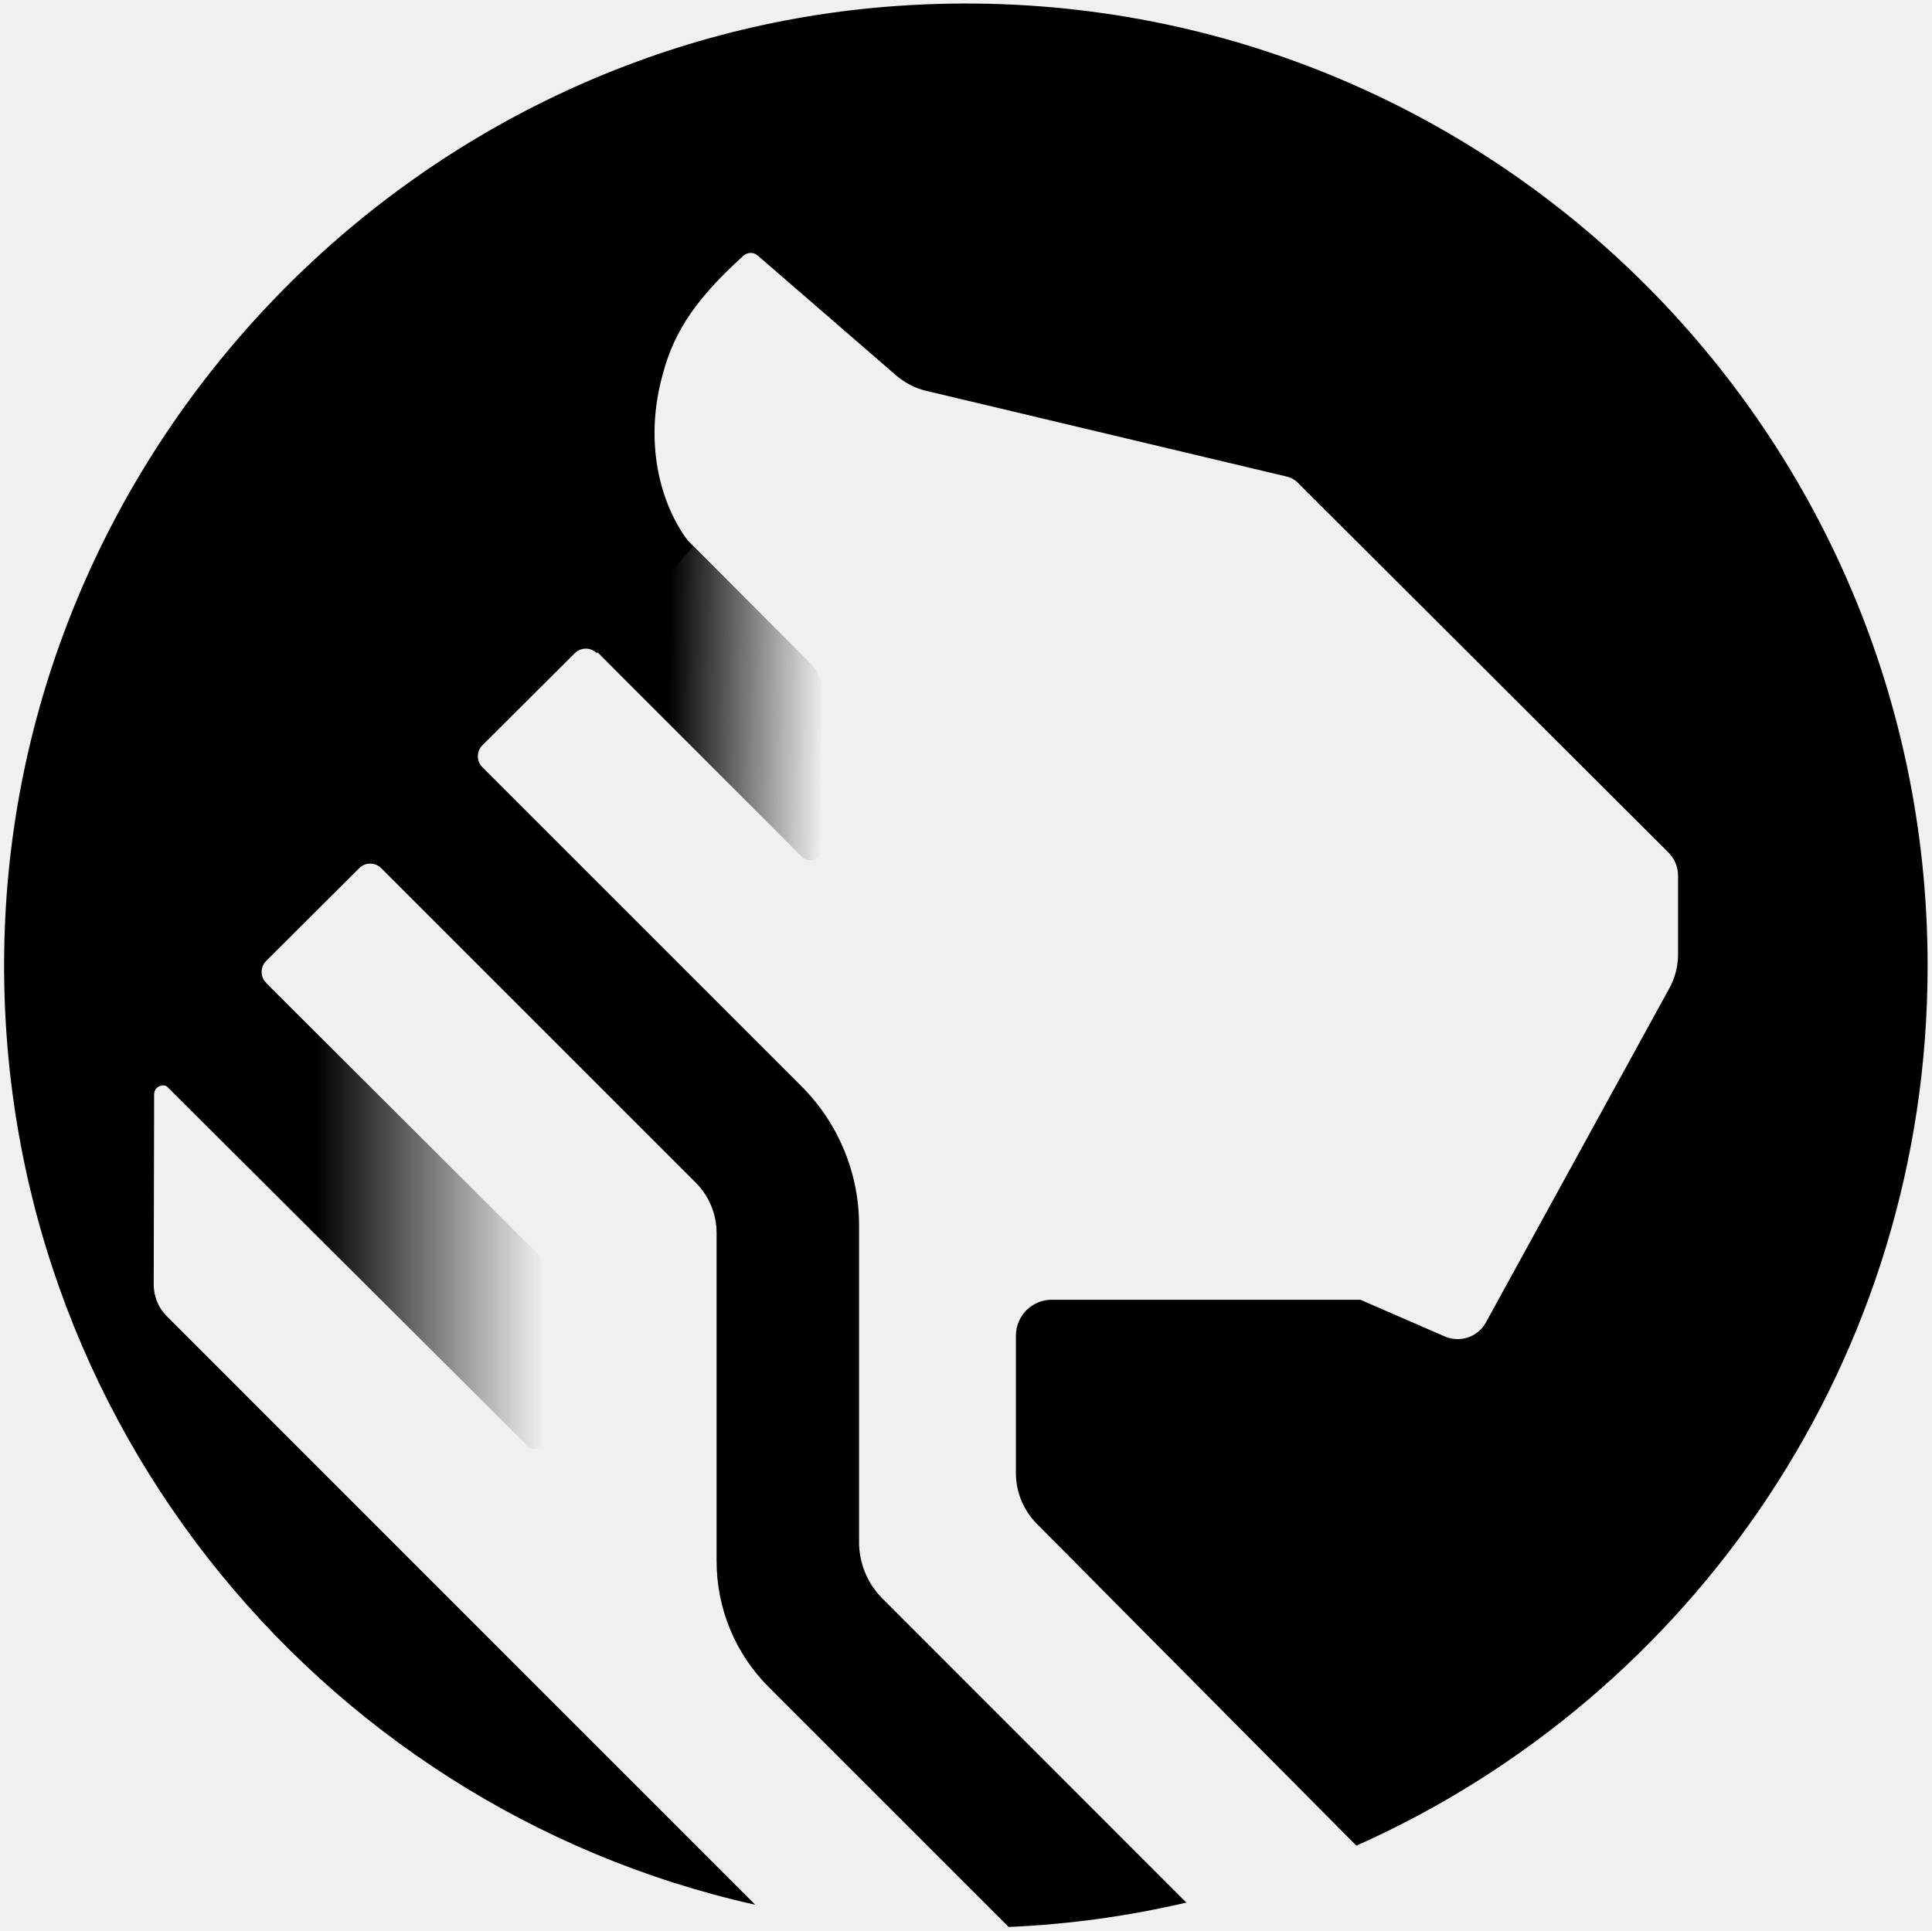
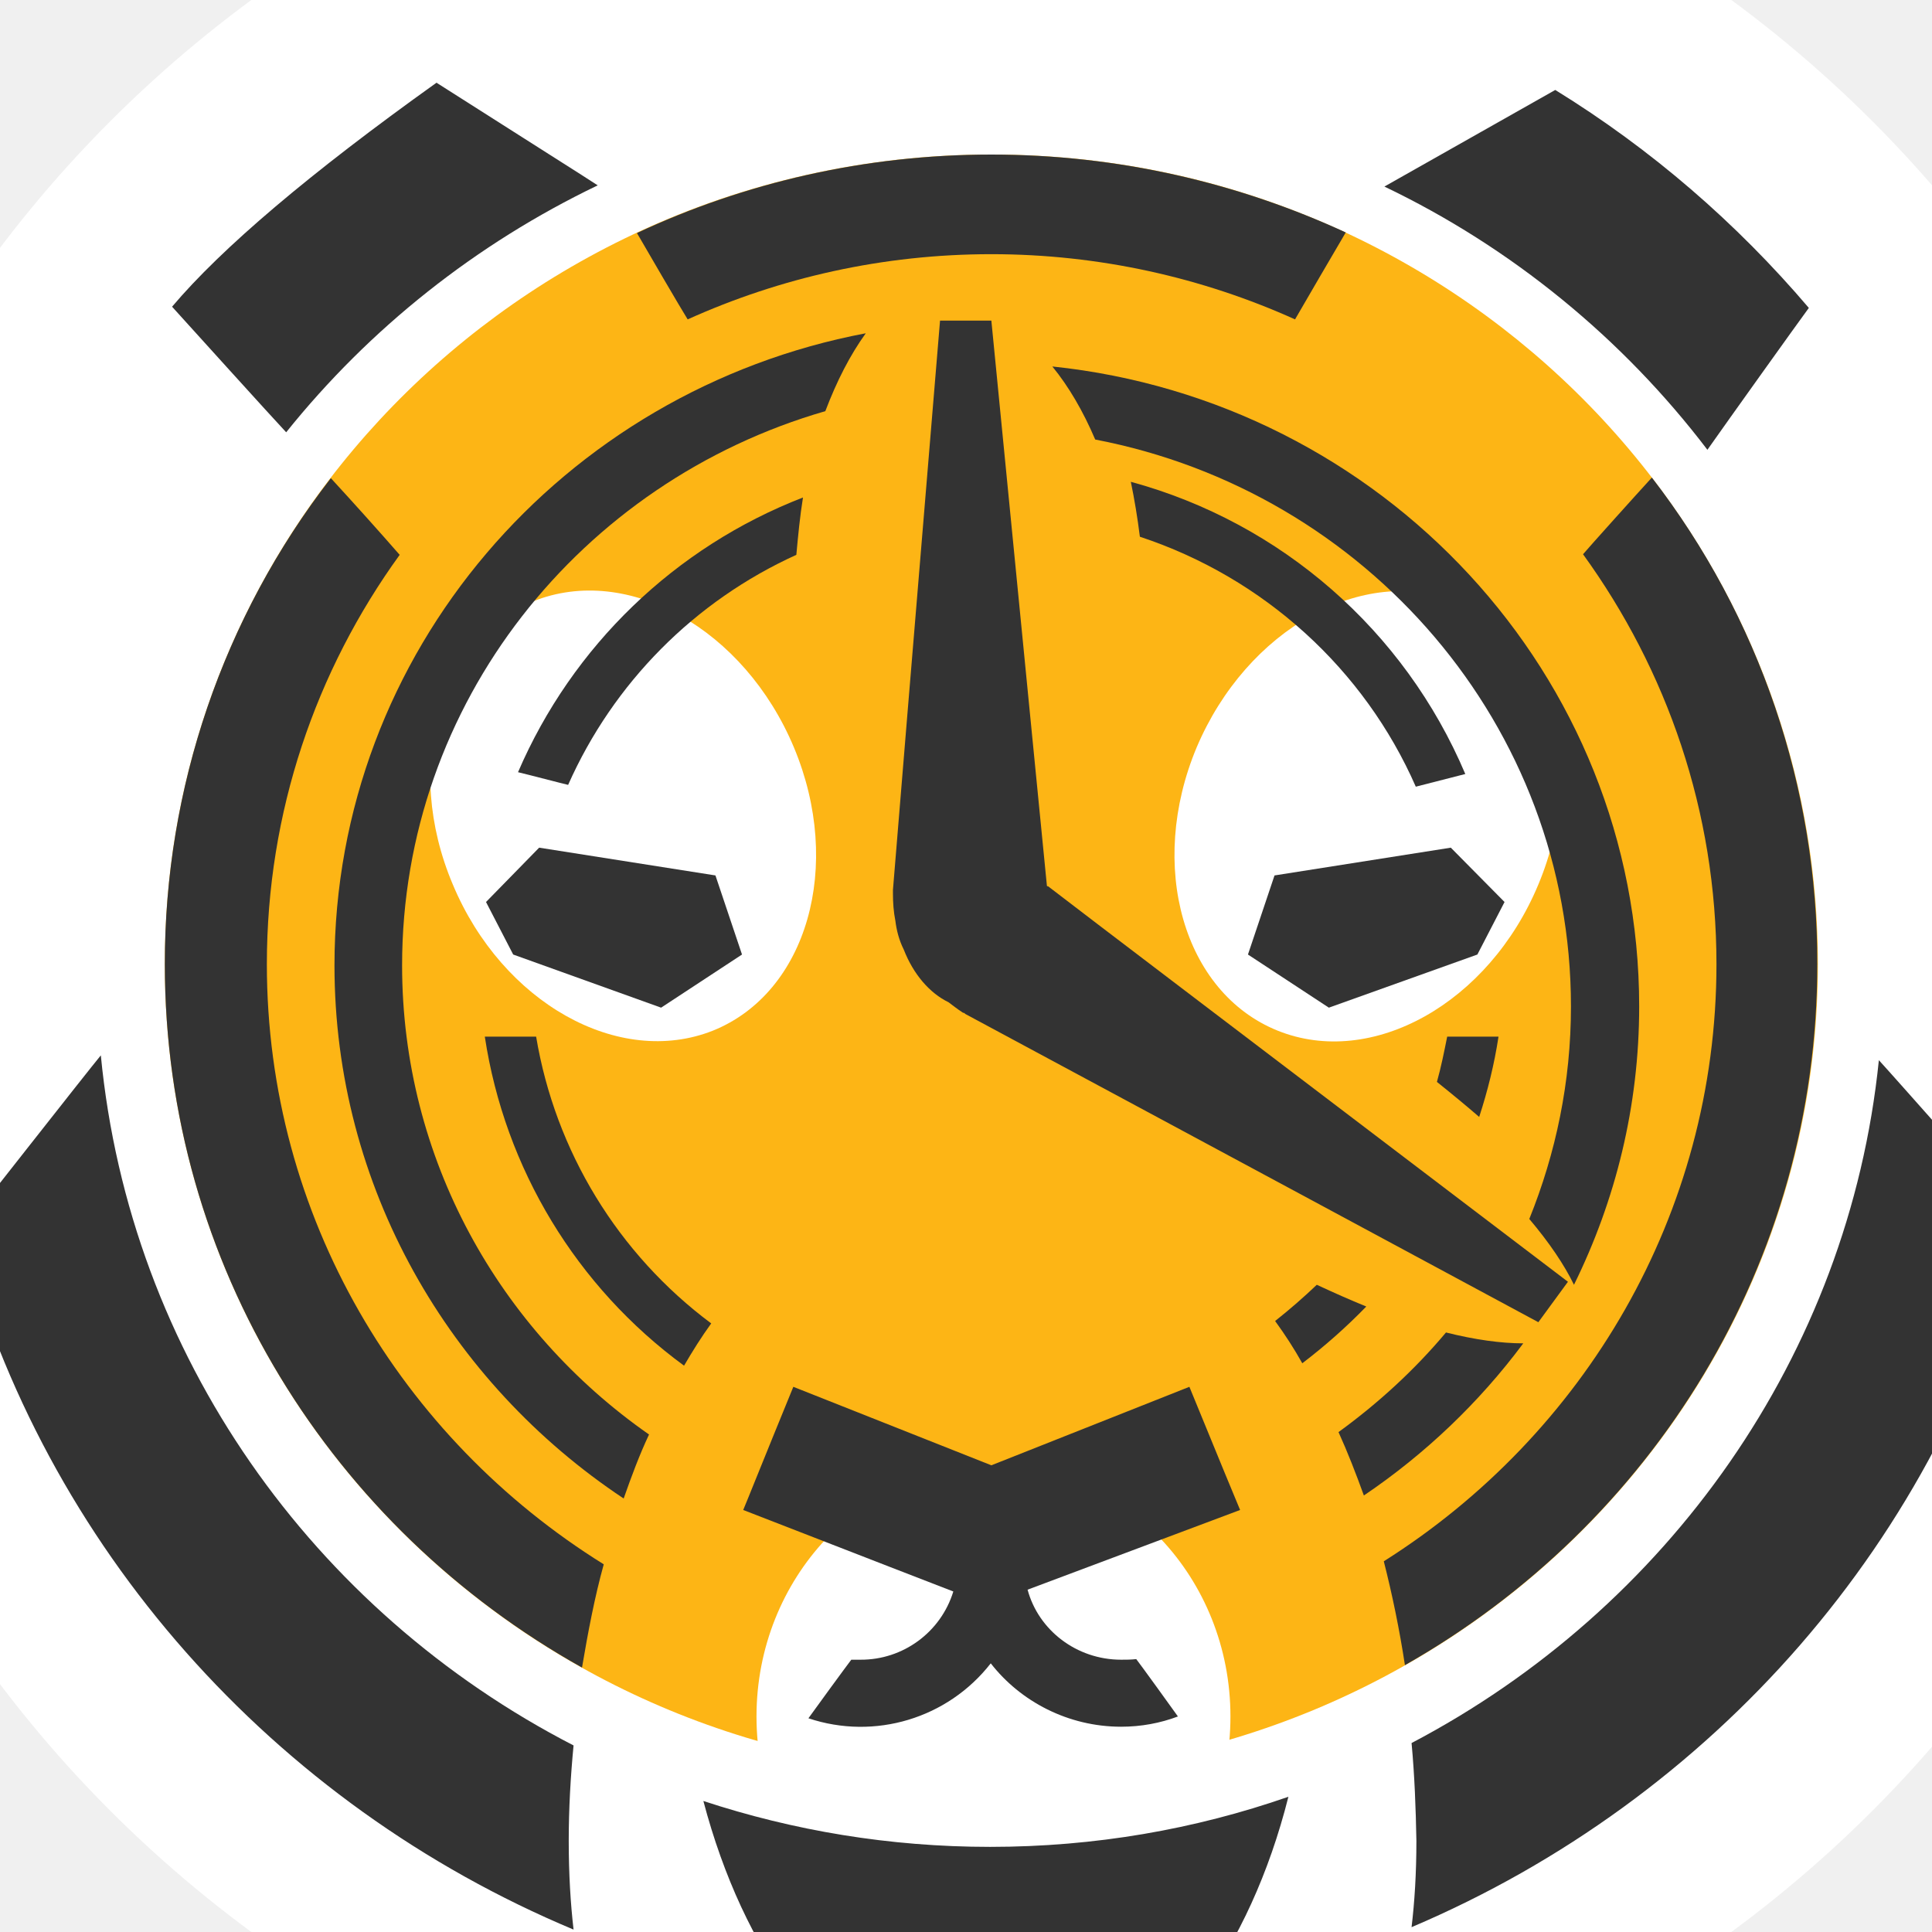
- <svg xmlns="http://www.w3.org/2000/svg" version="1.1" id="Brand_mark_digital" x="0px" y="0px" viewBox="0 0 1409 1408.1" style="enable-background:new 0 0 1409 1408.1;" xml:space="preserve">
-   <style type="text/css">
- 	.st0{fill:url(#SVGID_1_);}
- 	.st1{fill:url(#SVGID_00000134969684113571951290000002026826131067022783_);}
- 	.st2{fill:#000000;}
- </style>
-   <linearGradient id="SVGID_1_" gradientUnits="userSpaceOnUse" x1="601.093" y1="879.558" x2="487.473" y2="877.868" gradientTransform="matrix(1 0 0 1 0 -373.06)">
-     <stop offset="0" style="stop-color:#000000;stop-opacity:0" />
-     <stop offset="1" style="stop-color:#000000" />
-   </linearGradient>
-   <path class="st0" d="M599.4,619l-0.1-116.1c0-6.9-2.7-13.5-7.6-18.4L491.2,383.7l-70.1,77.4L584.9,625  C590.3,630.3,599.4,626.5,599.4,619L599.4,619z" />
-   <linearGradient id="SVGID_00000117652149966120466280000016546900606124541606_" gradientUnits="userSpaceOnUse" x1="396.304" y1="1239.858" x2="223.453" y2="1239.858" gradientTransform="matrix(1 0 0 1 0 -373.06)">
-     <stop offset="0" style="stop-color:#000000;stop-opacity:0" />
-     <stop offset="0.96" style="stop-color:#000000" />
-   </linearGradient>
-   <path style="fill:url(#SVGID_00000117652149966120466280000016546900606124541606_);" d="M391.6,914L153.4,676.4l-90.9,57  l322.2,321.2c5.3,5.3,14.5,1.6,14.5-6V932.5C399.2,925.6,396.5,918.9,391.6,914L391.6,914z" />
-   <path class="st2" d="M654.7,4.3C300.2,28.8,16.9,322.2,3.5,677.3c-13,346.7,225.4,640.1,547.3,712L121.7,960.1  c-6.2-6.2-9.6-14.5-9.6-23.2l0.3-138.7c0-5.8,7-8.7,11.1-4.6l70.6-76.7c-4.4-4.4-4.4-11.6,0-16l67.9-67.7c4.4-4.4,11.6-4.4,16,0  l229.4,229.4c9.8,9.8,15.2,23,15.2,36.8v239.3c0,34.5,13.7,67.6,38.1,91.9l174.9,174.9c44.4-1.9,87.7-8,129.6-17.8l-221.6-221.7  c-11-11-17.1-25.8-17.1-41.3V893.5c0-37.9-15.1-74.3-41.9-101.1L351.8,559.6c-4.4-4.4-4.4-11.6,0-16l67.4-67.2  c4.4-4.4,11.6-4.4,16,0l0,0l70.1-77.4c-1.3-1.5-2.5-3.1-3.8-4.8c-20-27-32.2-71.6-18-121.8c8.5-32.2,26.1-56.4,58.7-85.9  c2.9-2.6,7.4-2.7,10.3-0.2l84.3,73l16.6,14.4c6.4,5.5,14,9.5,22.2,11.4l262.8,62.5c3.1,0.7,5.9,2.3,8.1,4.5l269.9,269.3  c4.7,4.5,7.4,10.8,7.4,17.3v57.2c0,8.8-2.2,17.5-6.5,25.2l-133.6,243.4c-5.8,10.7-18.8,15.1-30,10.3l-61.6-26.8h-225  c-14.5,0-26.2,11.7-26.2,26.2v100.3c0,13.8,5.5,27.1,15.2,36.9l233.1,234.8c245.4-109.3,416.6-355.4,416.6-641.6  C1406,300.3,1064.6-24.1,654.7,4.3L654.7,4.3z" />
+ <svg xmlns="http://www.w3.org/2000/svg" xmlns:xlink="http://www.w3.org/1999/xlink" width="80" height="80" viewBox="4 4 32 32">
+   <defs>
+     <path d="M20.42 0C9.14 0 0 8.95 0 20s9.14 20 20.42 20c11.28 0 20.42-8.95 20.42-20S31.7 0 20.42 0z" id="a" />
+     <path d="M20.42 0C9.14 0 0 8.95 0 20s9.14 20 20.42 20c11.28 0 20.42-8.95 20.42-20S31.7 0 20.42 0z" id="b" />
+     <path d="M20.42 6.56c-7.56 0-13.69 6.01-13.69 13.41 0 7.41 6.13 13.41 13.69 13.41s13.69-6 13.69-13.41c0-7.4-6.13-13.41-13.69-13.41z" id="c" />
+     <path d="M20.42 6.56c-7.56 0-13.69 6.01-13.69 13.41 0 7.41 6.13 13.41 13.69 13.41s13.69-6 13.69-13.41c0-7.4-6.13-13.41-13.69-13.41z" id="d" />
+     <path d="M23.82 16.38c-.82 1.96-.22 4.06 1.34 4.69 1.56.63 3.5-.45 4.32-2.42.82-1.96.22-4.06-1.34-4.68-1.56-.63-3.49.45-4.32 2.41z" id="e" />
+     <path d="M23.82 16.38c-.82 1.96-.22 4.06 1.34 4.69 1.56.63 3.5-.45 4.32-2.42.82-1.96.22-4.06-1.34-4.68-1.56-.63-3.49.45-4.32 2.41z" id="f" />
+     <path d="M20.45 28.27c-2.16 0-3.92 1.87-3.92 4.16 0 2.3 1.76 4.17 3.92 4.17 2.17 0 3.93-1.87 3.93-4.17 0-2.29-1.76-4.16-3.93-4.16z" id="g" />
+     <path d="M20.45 28.27c-2.16 0-3.92 1.87-3.92 4.16 0 2.3 1.76 4.17 3.92 4.17 2.17 0 3.93-1.87 3.93-4.17 0-2.29-1.76-4.16-3.93-4.16z" id="h" />
+     <path d="M12.83 13.96c-1.56.63-2.16 2.73-1.33 4.69.82 1.96 2.75 3.04 4.31 2.42 1.56-.63 2.16-2.73 1.34-4.69-.82-1.96-2.75-3.05-4.32-2.42z" id="i" />
+     <path d="M12.83 13.96c-1.56.63-2.16 2.73-1.33 4.69.82 1.96 2.75 3.04 4.31 2.42 1.56-.63 2.16-2.73 1.34-4.69-.82-1.96-2.75-3.05-4.32-2.42z" id="j" />
+     <path d="M37.49 24.22c-1.32 5.27-5.12 9.58-10.11 11.7.05-.42.08-.89.08-1.43-.01-.54-.03-1.08-.08-1.62 4.23-2.22 7.24-6.41 7.74-11.31.24.26 2.13 2.4 2.37 2.66zm-12.15 9.54c-.32 1.27-.83 2.37-1.47 3.24-1.12.22-2.28.34-3.47.34-1.11 0-2.2-.1-3.26-.3-.65-.86-1.16-1.96-1.49-3.21 1.49.49 3.08.76 4.75.76 1.73 0 3.39-.29 4.94-.83zM3.35 24.42c1.38 5.21 5.18 9.46 10.15 11.54-.05-.43-.08-.92-.08-1.47 0-.53.03-1.06.08-1.58-4.31-2.22-7.35-6.46-7.83-11.43-.24.29-2.09 2.65-2.32 2.94zM29.76 5.49c-.28.16-2.55 1.44-2.83 1.6 2.11 1.01 3.95 2.52 5.35 4.36.33-.47 1.51-2.12 1.68-2.35-1.2-1.41-2.61-2.63-4.2-3.61zM8.74 11.16c1.38-1.72 3.14-3.12 5.16-4.09-.18-.12-1.07-.68-2.67-1.7-2.1 1.5-3.56 2.74-4.38 3.71.19.21 1.7 1.88 1.89 2.08z" id="k" />
+     <path d="M37.49 24.22c-1.32 5.27-5.12 9.58-10.11 11.7.05-.42.08-.89.08-1.43-.01-.54-.03-1.08-.08-1.62 4.23-2.22 7.24-6.41 7.74-11.31.24.26 2.13 2.4 2.37 2.66zm-12.15 9.54c-.32 1.27-.83 2.37-1.47 3.24-1.12.22-2.28.34-3.47.34-1.11 0-2.2-.1-3.26-.3-.65-.86-1.16-1.96-1.49-3.21 1.49.49 3.08.76 4.75.76 1.73 0 3.39-.29 4.94-.83zM3.35 24.42c1.38 5.21 5.18 9.46 10.15 11.54-.05-.43-.08-.92-.08-1.47 0-.53.03-1.06.08-1.58-4.31-2.22-7.35-6.46-7.83-11.43-.24.29-2.09 2.65-2.32 2.94zM29.76 5.49c-.28.16-2.55 1.44-2.83 1.6 2.11 1.01 3.95 2.52 5.35 4.36.33-.47 1.51-2.12 1.68-2.35-1.2-1.41-2.61-2.63-4.2-3.61zM8.74 11.16c1.38-1.72 3.14-3.12 5.16-4.09-.18-.12-1.07-.68-2.67-1.7-2.1 1.5-3.56 2.74-4.38 3.71.19.21 1.7 1.88 1.89 2.08z" id="l" />
+     <path d="M18.34 9.52c-5.02.95-8.8 5.28-8.8 10.47 0 3.67 1.9 6.91 4.79 8.83.13-.37.26-.72.42-1.06-2.48-1.73-4.09-4.57-4.09-7.77 0-4.35 2.96-8.01 7.01-9.18.19-.5.41-.93.67-1.29z" id="m" />
+     <path d="M18.34 9.52c-5.02.95-8.8 5.28-8.8 10.47 0 3.67 1.9 6.91 4.79 8.83.13-.37.26-.72.42-1.06-2.48-1.73-4.09-4.57-4.09-7.77 0-4.35 2.96-8.01 7.01-9.18.19-.5.41-.93.67-1.29z" id="n" />
+     <path d="M17.19 13.19c.03-.33.06-.64.11-.95a8.469 8.469 0 00-4.72 4.55c.17.04.74.19.83.21a7.546 7.546 0 013.78-3.81z" id="o" />
+     <path d="M17.19 13.19c.03-.33.06-.64.11-.95a8.469 8.469 0 00-4.72 4.55c.17.04.74.19.83.21a7.546 7.546 0 013.78-3.81z" id="p" />
+     <path d="M15.33 26.62c.14-.24.29-.48.45-.7a7.46 7.46 0 01-2.9-4.75h-.85a8.294 8.294 0 003.3 5.45z" id="q" />
+     <path d="M15.33 26.62c.14-.24.29-.48.45-.7a7.46 7.46 0 01-2.9-4.75h-.85a8.294 8.294 0 003.3 5.45z" id="r" />
+     <path d="M22.73 11.98c.06.29.11.59.15.91 2.06.68 3.72 2.2 4.57 4.14l.82-.21a8.42 8.42 0 00-5.54-4.84z" id="s" />
+     <path d="M22.73 11.98c.06.29.11.59.15.91 2.06.68 3.72 2.2 4.57 4.14l.82-.21a8.42 8.42 0 00-5.54-4.84z" id="t" />
+     <path d="M25.11 18.5l-.44 1.31 1.34.88 2.46-.88.45-.87-.89-.9-2.92.46z" id="u" />
+     <path d="M25.11 18.5l-.44 1.31 1.34.88 2.46-.88.45-.87-.89-.9-2.92.46z" id="v" />
+     <path d="M15.85 18.5l.44 1.31-1.34.88-2.45-.88-.45-.87.88-.9 2.92.46z" id="w" />
+     <path d="M15.85 18.5l.44 1.31-1.34.88-2.45-.88-.45-.87.88-.9 2.92.46z" id="x" />
+     <path d="M27.97 21.17c-.05.25-.1.5-.17.75.25.2.48.39.7.58.14-.43.25-.87.32-1.33h-.85z" id="y" />
+     <path d="M27.97 21.17c-.05.25-.1.5-.17.75.25.2.48.39.7.58.14-.43.25-.87.32-1.33h-.85z" id="z" />
+     <path d="M25.57 26.58c.38-.29.73-.6 1.06-.94-.27-.11-.54-.23-.82-.36-.22.21-.45.41-.69.6.16.22.31.45.45.7z" id="A" />
+     <path d="M25.57 26.58c.38-.29.73-.6 1.06-.94-.27-.11-.54-.23-.82-.36-.22.21-.45.41-.69.6.16.22.31.45.45.7z" id="B" />
+     <path d="M30.07 25.28c.69-1.4 1.08-2.96 1.08-4.61 0-5.5-4.26-10.03-9.72-10.6.27.33.51.74.71 1.21 4.49.86 7.88 4.74 7.88 9.39 0 1.25-.25 2.43-.69 3.52.33.39.58.76.74 1.09z" id="C" />
+     <path d="M30.07 25.28c.69-1.4 1.08-2.96 1.08-4.61 0-5.5-4.26-10.03-9.72-10.6.27.33.51.74.71 1.21 4.49.86 7.88 4.74 7.88 9.39 0 1.25-.25 2.43-.69 3.52.33.39.58.76.74 1.09z" id="D" />
+     <path d="M26.59 28.77c1.02-.69 1.91-1.54 2.64-2.52-.37 0-.8-.06-1.28-.18-.52.62-1.12 1.17-1.78 1.65.15.33.29.69.42 1.05z" id="E" />
+     <path d="M26.59 28.77c1.02-.69 1.91-1.54 2.64-2.52-.37 0-.8-.06-1.28-.18-.52.62-1.12 1.17-1.78 1.65.15.33.29.69.42 1.05z" id="F" />
+     <path d="M20.42 9.31h-.85c-.47 5.66-.73 8.8-.78 9.43v.06c0 .15.01.3.04.45.02.16.06.32.14.48.16.41.43.72.74.87.07.05.14.11.22.16.01.01.03.02.05.02v.01c.63.34 3.8 2.04 9.5 5.11l.49-.67c-5.17-3.93-8.04-6.11-8.61-6.55-.01 0-.02 0-.02-.01-.06-.62-.37-3.74-.92-9.36z" id="G" />
+     <path d="M20.42 9.31h-.85c-.47 5.66-.73 8.8-.78 9.43v.06c0 .15.01.3.04.45.02.16.06.32.14.48.16.41.43.72.74.87.07.05.14.11.22.16.01.01.03.02.05.02v.01c.63.34 3.8 2.04 9.5 5.11l.49-.67c-5.17-3.93-8.04-6.11-8.61-6.55-.01 0-.02 0-.02-.01-.06-.62-.37-3.74-.92-9.36z" id="H" />
+     <path d="M24.54 29.01c-.06-.14-.34-.82-.84-2.04l-3.28 1.3-3.28-1.3c-.5 1.22-.77 1.9-.83 2.04 2.08.81 3.25 1.26 3.48 1.35a1.6 1.6 0 01-1.54 1.13h-.15c-.07.09-.64.87-.71.97a2.73 2.73 0 003.02-.91c.49.63 1.28 1.05 2.16 1.05.33 0 .65-.06.94-.17-.07-.1-.62-.86-.69-.95-.09.01-.17.01-.25.01-.74 0-1.37-.49-1.55-1.16.24-.09 1.41-.53 3.52-1.32z" id="I" />
+     <path d="M24.54 29.01c-.06-.14-.34-.82-.84-2.04l-3.28 1.3-3.28-1.3c-.5 1.22-.77 1.9-.83 2.04 2.08.81 3.25 1.26 3.48 1.35a1.6 1.6 0 01-1.54 1.13h-.15c-.07.09-.64.87-.71.97a2.73 2.73 0 003.02-.91c.49.63 1.28 1.05 2.16 1.05.33 0 .65-.06.94-.17-.07-.1-.62-.86-.69-.95-.09.01-.17.01-.25.01-.74 0-1.37-.49-1.55-1.16.24-.09 1.41-.53 3.52-1.32z" id="J" />
+     <path d="M32.43 19.97c0 4.15-2.2 7.8-5.51 9.89.14.55.26 1.13.35 1.72 4.09-2.32 6.83-6.65 6.83-11.61a13.14 13.14 0 00-2.74-8.06c-.23.25-1.03 1.14-1.14 1.27 1.39 1.92 2.21 4.26 2.21 6.79z" id="K" />
+     <path d="M32.43 19.97c0 4.15-2.2 7.8-5.51 9.89.14.55.26 1.13.35 1.72 4.09-2.32 6.83-6.65 6.83-11.61a13.14 13.14 0 00-2.74-8.06c-.23.25-1.03 1.14-1.14 1.27 1.39 1.92 2.21 4.26 2.21 6.79z" id="L" />
+     <path d="M9.48 11.92a13.119 13.119 0 00-2.75 8.05c0 4.99 2.78 9.34 6.91 11.65.1-.59.21-1.17.36-1.71-3.36-2.09-5.58-5.76-5.58-9.94 0-2.52.81-4.86 2.2-6.78a68.75 68.75 0 00-1.14-1.27z" id="M" />
+     <path d="M9.48 11.92a13.119 13.119 0 00-2.75 8.05c0 4.99 2.78 9.34 6.91 11.65.1-.59.21-1.17.36-1.71-3.36-2.09-5.58-5.76-5.58-9.94 0-2.52.81-4.86 2.2-6.78a68.75 68.75 0 00-1.14-1.27z" id="N" />
+     <path d="M15.39 9.29c1.53-.69 3.23-1.08 5.03-1.08 1.79 0 3.5.39 5.03 1.08.08-.14.75-1.29.84-1.44-1.78-.82-3.77-1.29-5.87-1.29s-4.1.47-5.87 1.3c.08.14.75 1.29.84 1.43z" id="O" />
+     <path d="M15.39 9.29c1.53-.69 3.23-1.08 5.03-1.08 1.79 0 3.5.39 5.03 1.08.08-.14.75-1.29.84-1.44-1.78-.82-3.77-1.29-5.87-1.29s-4.1.47-5.87 1.3c.08.14.75 1.29.84 1.43z" id="P" />
+   </defs>
+   <use xlink:href="#a" fill="#fff" />
+   <use xlink:href="#a" fill-opacity="0" stroke="#000" stroke-opacity="0" />
+   <use xlink:href="#b" fill-opacity="0" />
+   <use xlink:href="#b" fill-opacity="0" stroke="#000" stroke-opacity="0" />
+   <use xlink:href="#c" fill="#fdb515" />
+   <use xlink:href="#c" fill-opacity="0" stroke="#000" stroke-opacity="0" />
+   <use xlink:href="#d" fill-opacity="0" />
+   <use xlink:href="#d" fill-opacity="0" stroke="#000" stroke-opacity="0" />
+   <use xlink:href="#e" fill="#fff" />
+   <use xlink:href="#e" fill-opacity="0" stroke="#000" stroke-opacity="0" />
+   <use xlink:href="#f" fill-opacity="0" />
+   <use xlink:href="#f" fill-opacity="0" stroke="#000" stroke-opacity="0" />
+   <use xlink:href="#g" fill="#fff" />
+   <use xlink:href="#g" fill-opacity="0" stroke="#000" stroke-opacity="0" />
+   <use xlink:href="#h" fill-opacity="0" />
+   <use xlink:href="#h" fill-opacity="0" stroke="#000" stroke-opacity="0" />
+   <use xlink:href="#i" fill="#fff" />
+   <use xlink:href="#i" fill-opacity="0" stroke="#000" stroke-opacity="0" />
+   <use xlink:href="#j" fill-opacity="0" />
+   <use xlink:href="#j" fill-opacity="0" stroke="#000" stroke-opacity="0" />
+   <use xlink:href="#k" fill="#333" />
+   <use xlink:href="#k" fill-opacity="0" stroke="#000" stroke-opacity="0" />
+   <use xlink:href="#l" fill-opacity="0" />
+   <use xlink:href="#l" fill-opacity="0" stroke="#000" stroke-opacity="0" />
+   <use xlink:href="#m" fill="#333" />
+   <use xlink:href="#m" fill-opacity="0" stroke="#000" stroke-opacity="0" />
+   <use xlink:href="#n" fill-opacity="0" />
+   <use xlink:href="#n" fill-opacity="0" stroke="#000" stroke-opacity="0" />
+   <use xlink:href="#o" fill="#333" />
+   <use xlink:href="#o" fill-opacity="0" stroke="#000" stroke-opacity="0" />
+   <use xlink:href="#p" fill-opacity="0" />
+   <use xlink:href="#p" fill-opacity="0" stroke="#000" stroke-opacity="0" />
+   <use xlink:href="#q" fill="#333" />
+   <use xlink:href="#q" fill-opacity="0" stroke="#000" stroke-opacity="0" />
+   <use xlink:href="#r" fill-opacity="0" />
+   <use xlink:href="#r" fill-opacity="0" stroke="#000" stroke-opacity="0" />
+   <use xlink:href="#s" fill="#333" />
+   <use xlink:href="#s" fill-opacity="0" stroke="#000" stroke-opacity="0" />
+   <use xlink:href="#t" fill-opacity="0" />
+   <use xlink:href="#t" fill-opacity="0" stroke="#000" stroke-opacity="0" />
+   <use xlink:href="#u" fill="#333" />
+   <use xlink:href="#u" fill-opacity="0" stroke="#000" stroke-opacity="0" />
+   <g fill-opacity="0">
+     <use xlink:href="#v" />
+     <use xlink:href="#v" stroke="#000" stroke-opacity="0" />
+   </g>
+   <use xlink:href="#w" fill="#333" />
+   <use xlink:href="#w" fill-opacity="0" stroke="#000" stroke-opacity="0" />
+   <g fill-opacity="0">
+     <use xlink:href="#x" />
+     <use xlink:href="#x" stroke="#000" stroke-opacity="0" />
+   </g>
+   <use xlink:href="#y" fill="#333" />
+   <use xlink:href="#y" fill-opacity="0" stroke="#000" stroke-opacity="0" />
+   <g fill-opacity="0">
+     <use xlink:href="#z" />
+     <use xlink:href="#z" stroke="#000" stroke-opacity="0" />
+   </g>
+   <use xlink:href="#A" fill="#333" />
+   <use xlink:href="#A" fill-opacity="0" stroke="#000" stroke-opacity="0" />
+   <g fill-opacity="0">
+     <use xlink:href="#B" />
+     <use xlink:href="#B" stroke="#000" stroke-opacity="0" />
+   </g>
+   <use xlink:href="#C" fill="#333" />
+   <use xlink:href="#C" fill-opacity="0" stroke="#000" stroke-opacity="0" />
+   <g fill-opacity="0">
+     <use xlink:href="#D" />
+     <use xlink:href="#D" stroke="#000" stroke-opacity="0" />
+   </g>
+   <use xlink:href="#E" fill="#333" />
+   <use xlink:href="#E" fill-opacity="0" stroke="#000" stroke-opacity="0" />
+   <g fill-opacity="0">
+     <use xlink:href="#F" />
+     <use xlink:href="#F" stroke="#000" stroke-opacity="0" />
+   </g>
+   <use xlink:href="#G" fill="#333" />
+   <use xlink:href="#G" fill-opacity="0" stroke="#000" stroke-opacity="0" />
+   <g fill-opacity="0">
+     <use xlink:href="#H" />
+     <use xlink:href="#H" stroke="#000" stroke-opacity="0" />
+   </g>
+   <use xlink:href="#I" fill="#333" />
+   <use xlink:href="#I" fill-opacity="0" stroke="#000" stroke-opacity="0" />
+   <g fill-opacity="0">
+     <use xlink:href="#J" />
+     <use xlink:href="#J" stroke="#000" stroke-opacity="0" />
+   </g>
+   <use xlink:href="#K" fill="#333" />
+   <use xlink:href="#K" fill-opacity="0" stroke="#000" stroke-opacity="0" />
+   <g fill-opacity="0">
+     <use xlink:href="#L" />
+     <use xlink:href="#L" stroke="#000" stroke-opacity="0" />
+   </g>
+   <use xlink:href="#M" fill="#333" />
+   <use xlink:href="#M" fill-opacity="0" stroke="#000" stroke-opacity="0" />
+   <g fill-opacity="0">
+     <use xlink:href="#N" />
+     <use xlink:href="#N" stroke="#000" stroke-opacity="0" />
+   </g>
+   <use xlink:href="#O" fill="#333" />
+   <use xlink:href="#O" fill-opacity="0" stroke="#000" stroke-opacity="0" />
+   <g fill-opacity="0">
+     <use xlink:href="#P" />
+     <use xlink:href="#P" stroke="#000" stroke-opacity="0" />
+   </g>
</svg>
